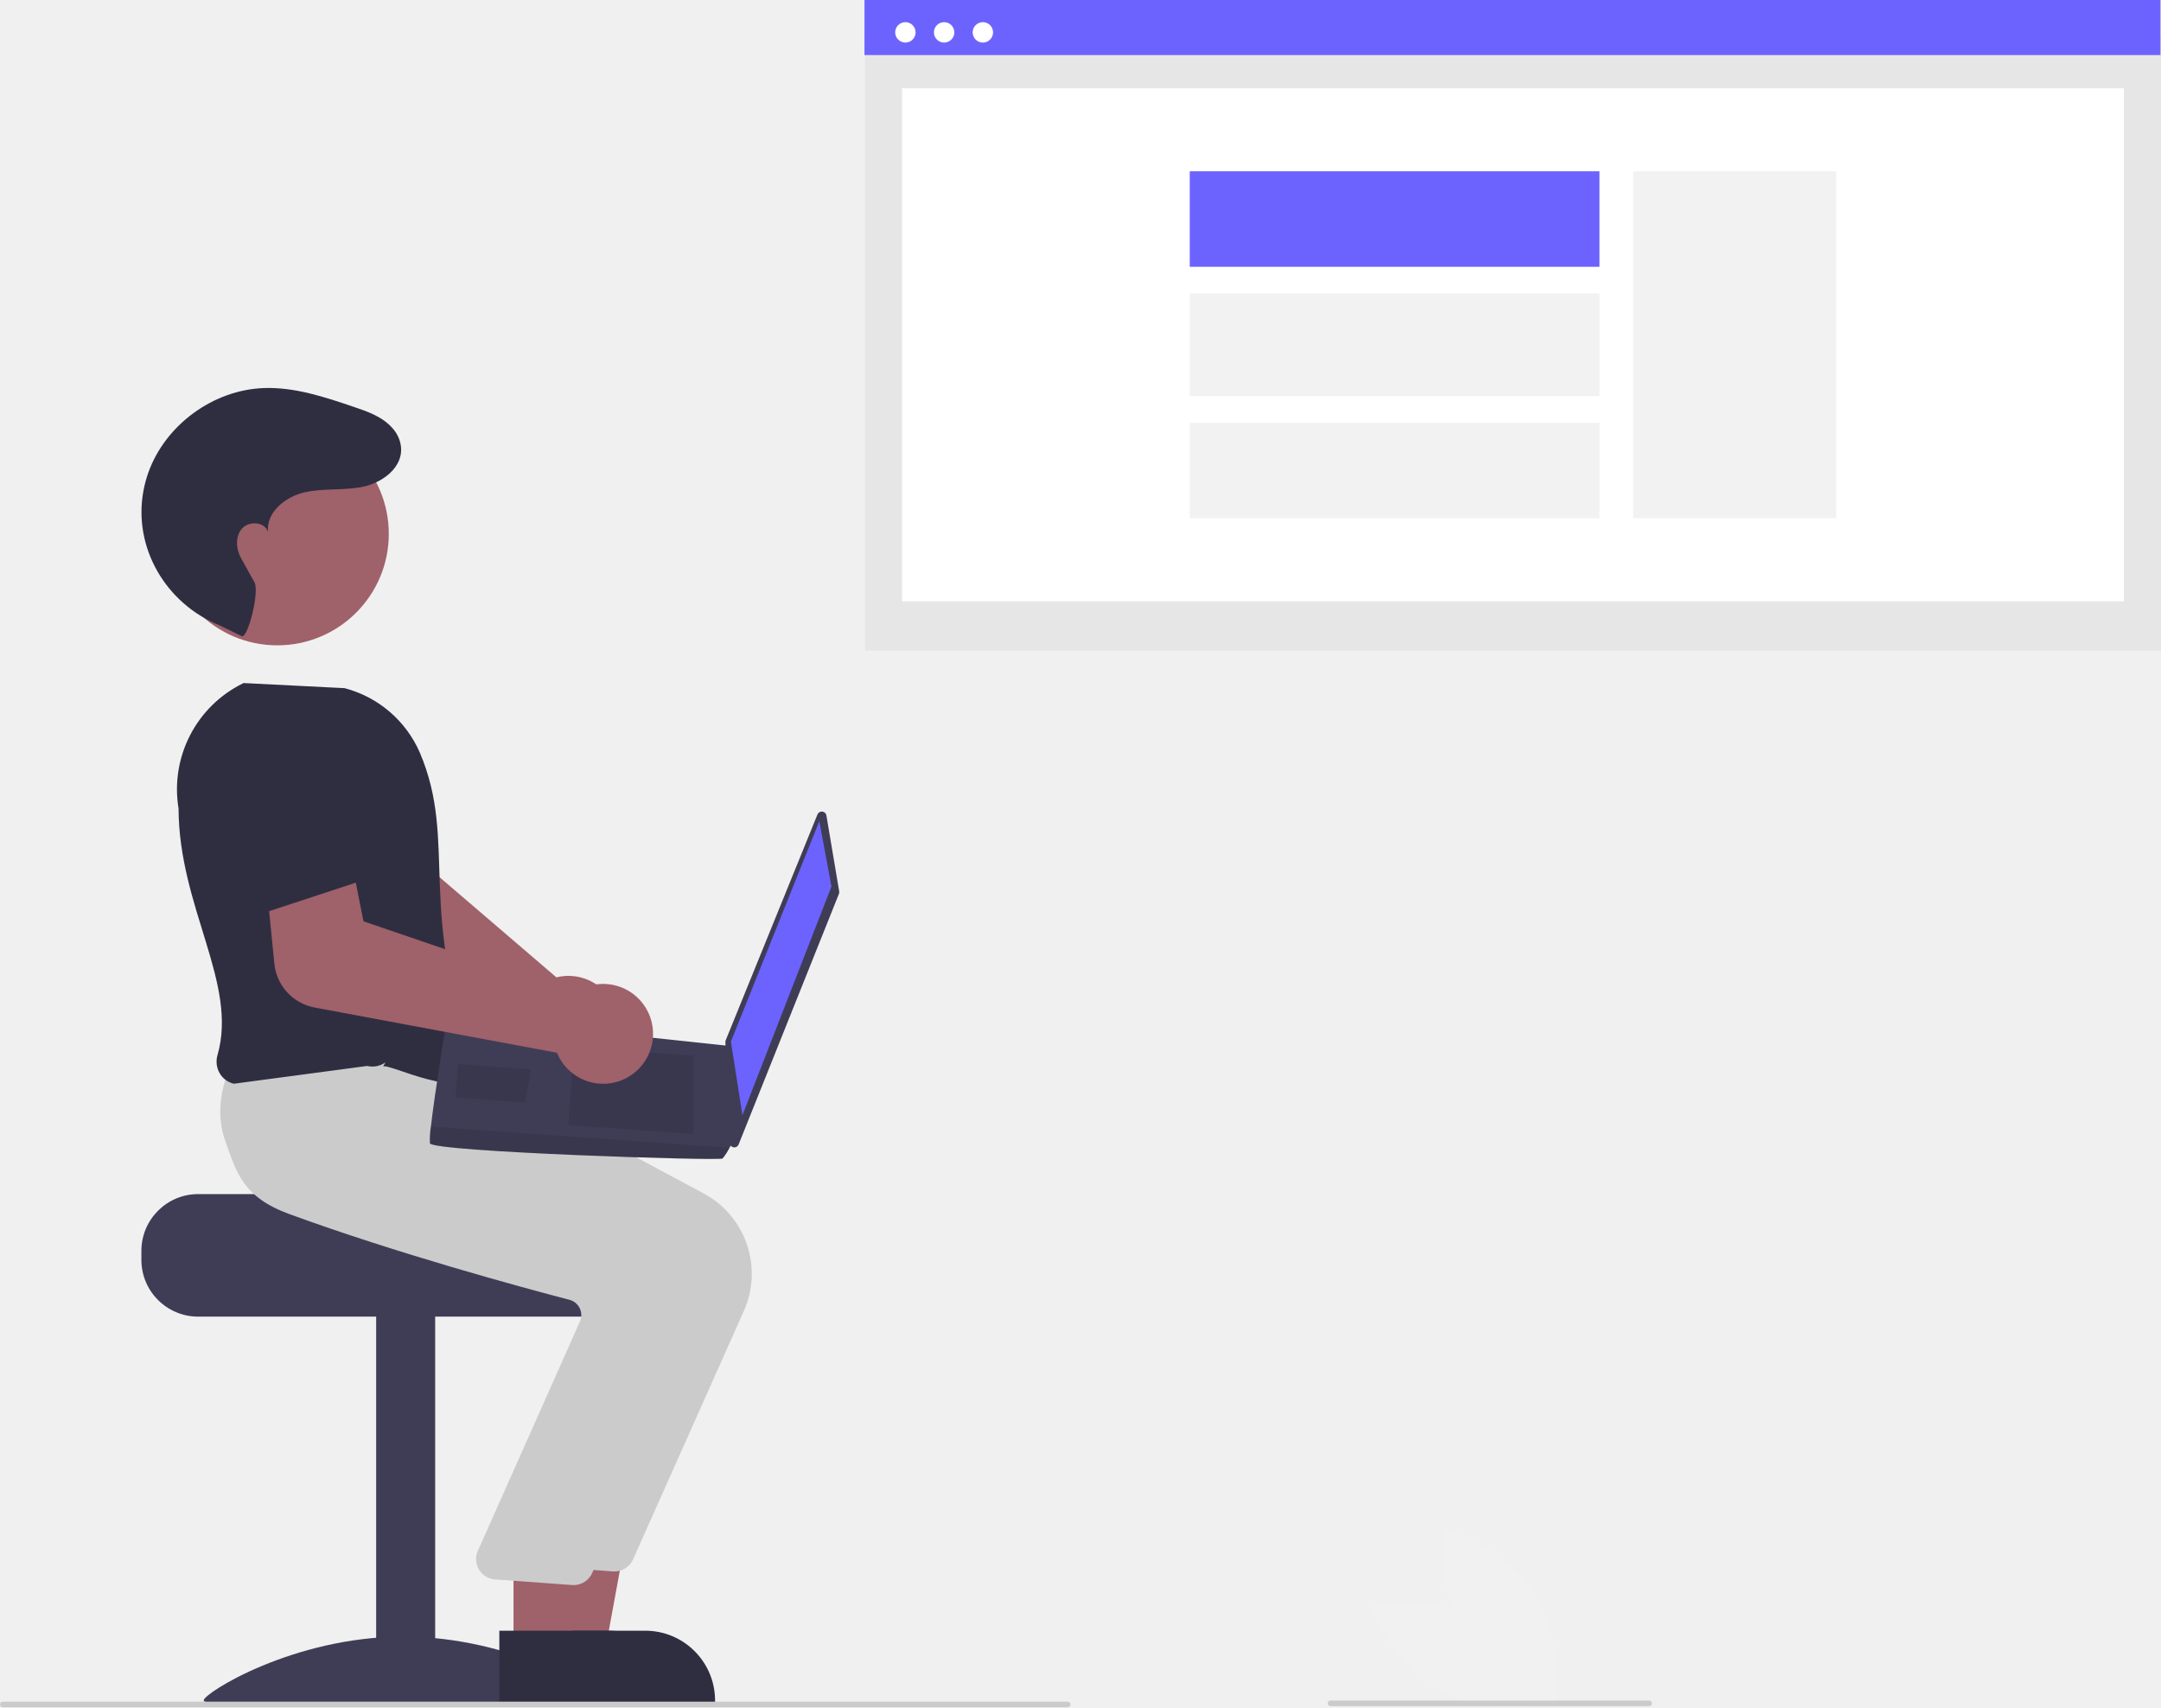
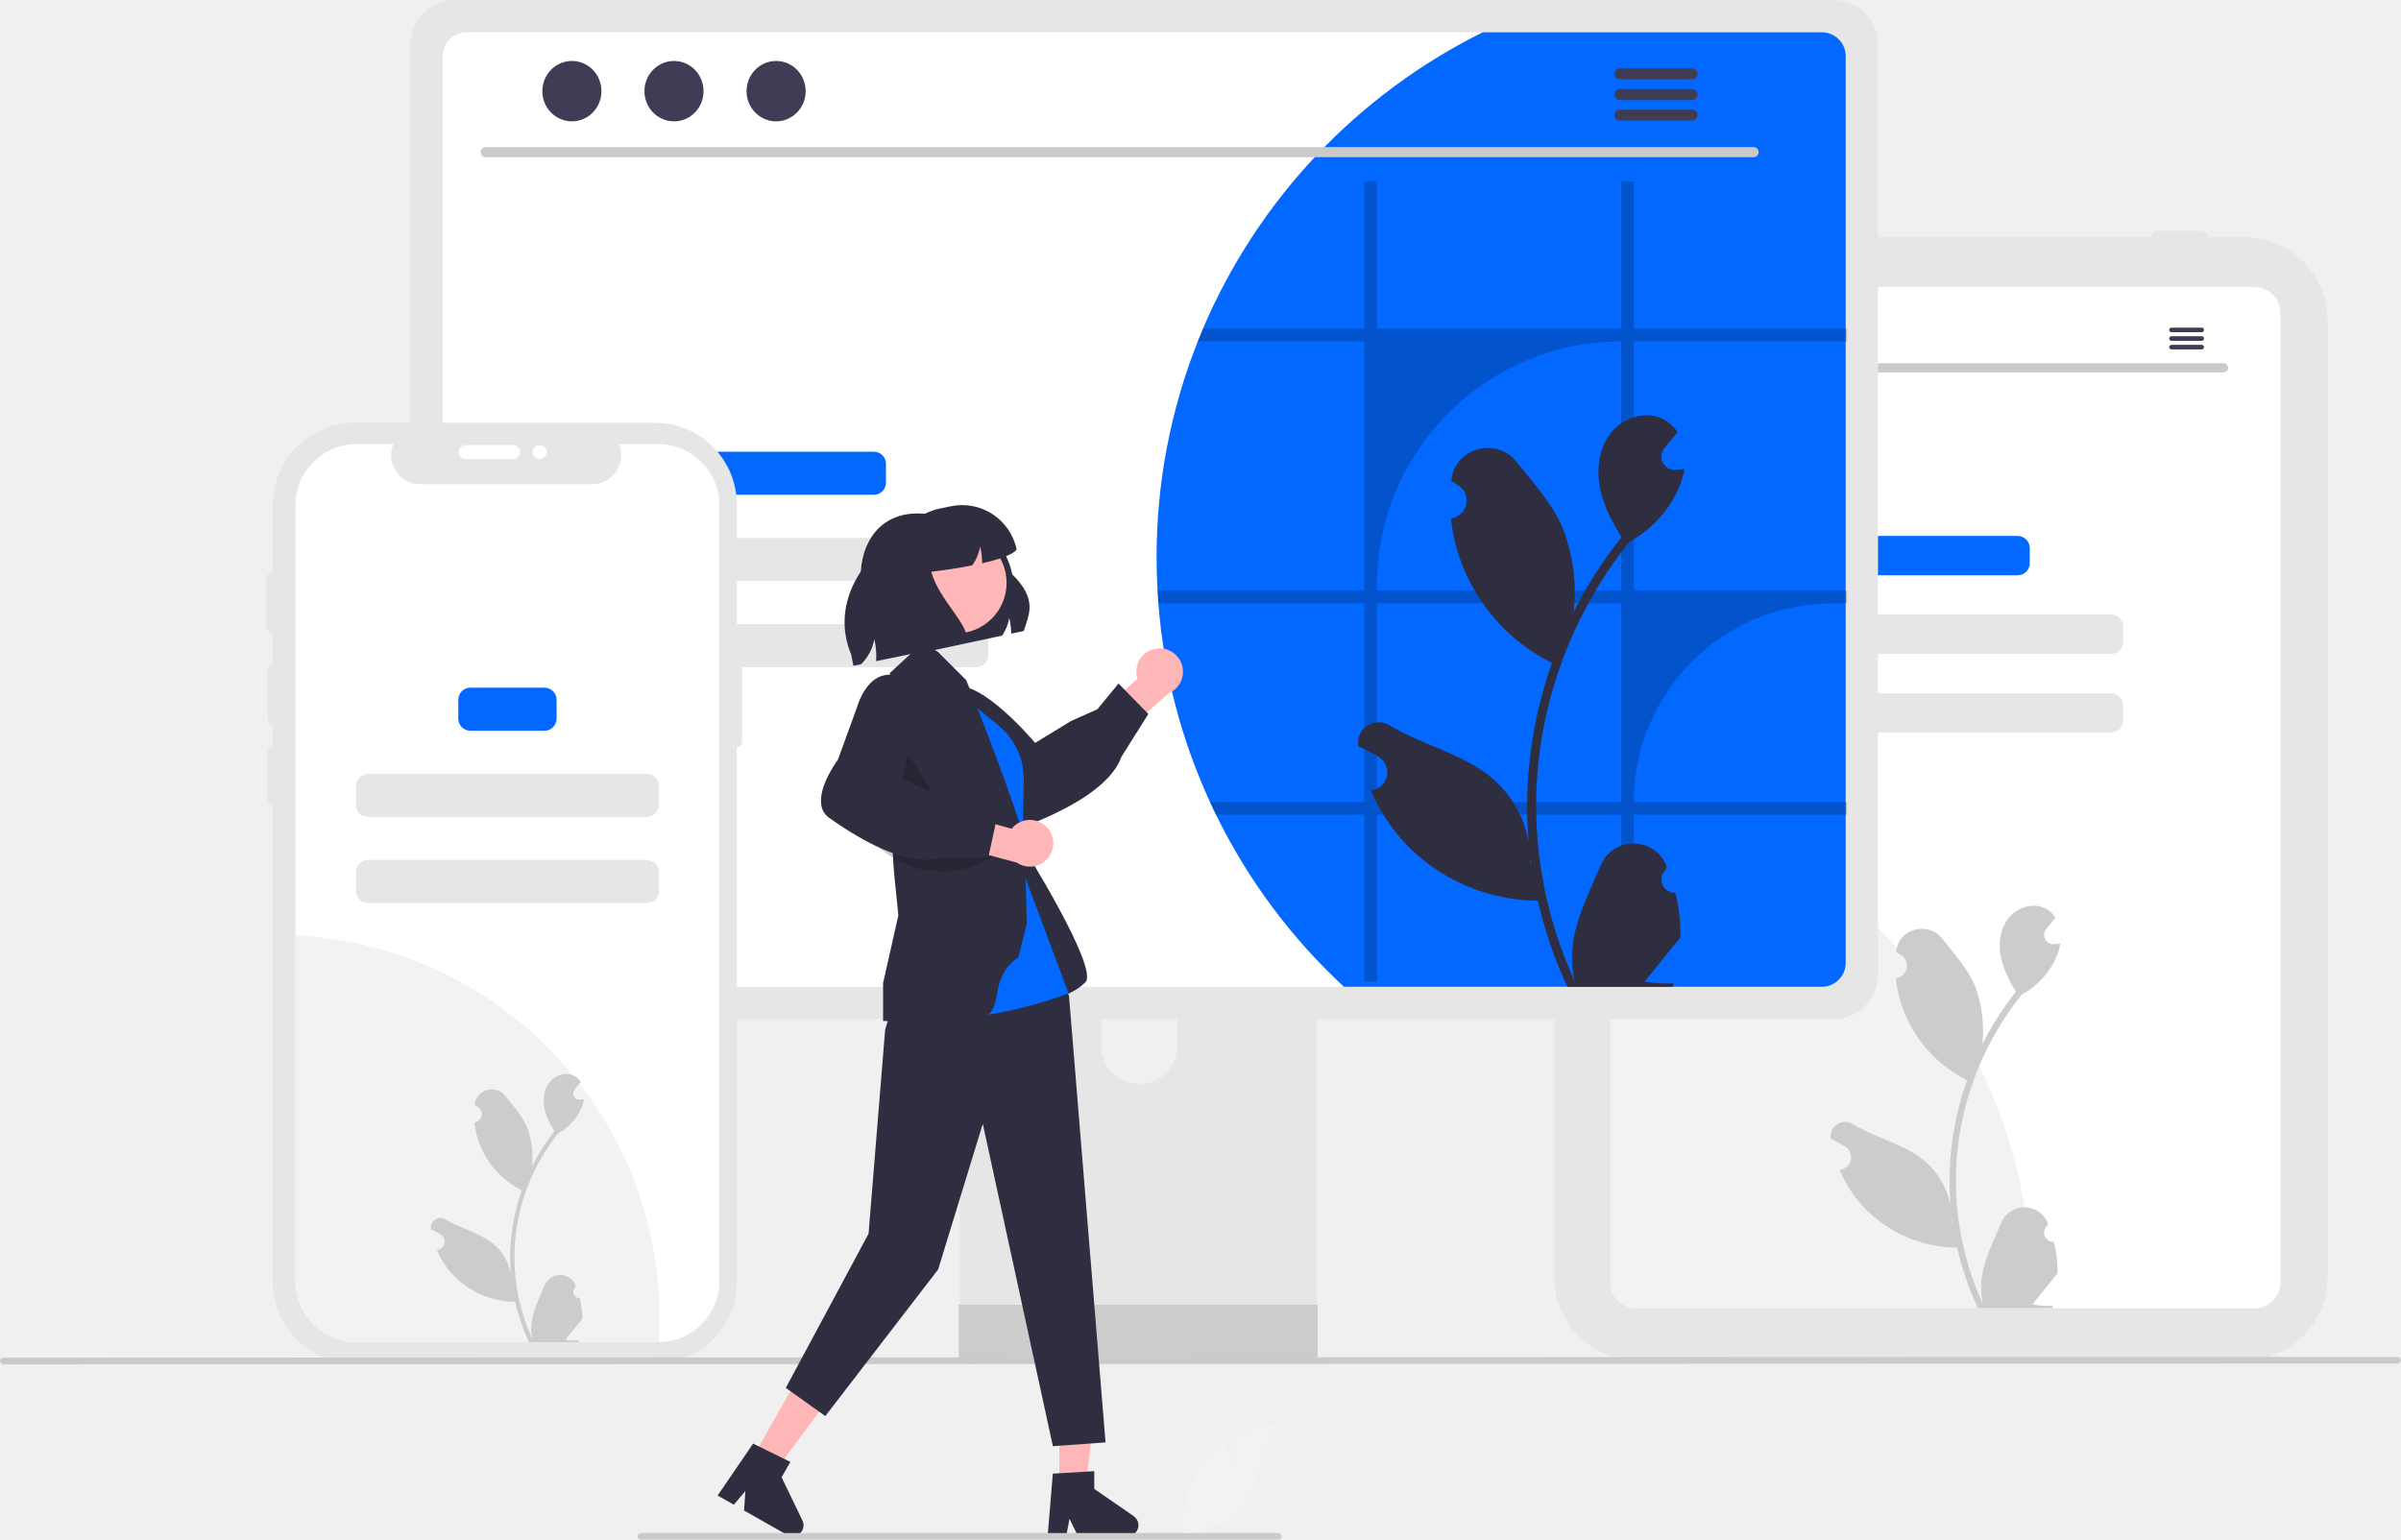
- <svg xmlns="http://www.w3.org/2000/svg" data-name="Layer 1" width="773.114" height="610.804" viewBox="0 0 773.114 610.804">
-   <rect id="e81a7c33-c795-457d-8abc-c4a3c260cd56" data-name="Rectangle 62" x="309.473" y="12.711" width="463.641" height="220.006" fill="#e6e6e6" />
-   <rect id="be98c830-918a-42d1-b1b0-0085d5874e90" data-name="Rectangle 75" x="322.731" y="31.577" width="437.126" height="183.558" fill="#fff" />
-   <rect id="ea07d9fd-7a34-4098-acd7-056fd1871281" data-name="Rectangle 80" x="309.276" width="463.641" height="19.697" fill="#6c63ff" />
-   <circle id="b9ed5a45-8896-4ed9-86b4-15f853c9a185" data-name="Ellipse 90" cx="323.913" cy="11.582" r="3.651" fill="#fff" />
-   <circle id="a9233a38-f8ba-48e0-88f3-496fd4836d40" data-name="Ellipse 91" cx="337.77" cy="11.582" r="3.651" fill="#fff" />
-   <circle id="aa82180f-a6a9-4f5f-82fc-e73106f4ad92" data-name="Ellipse 92" cx="351.627" cy="11.582" r="3.651" fill="#fff" />
-   <rect x="584.272" y="61.279" width="72.676" height="124.155" fill="#f2f2f2" />
-   <rect x="425.64" y="61.277" width="146.59" height="34.175" fill="#6c63ff" />
-   <rect x="425.64" y="104.969" width="146.59" height="36.771" fill="#f2f2f2" />
-   <rect x="425.64" y="151.257" width="146.59" height="34.175" fill="#f2f2f2" />
-   <path d="M434.646,511.7a17.867,17.867,0,0,0-19.79-17.862,17.202,17.202,0,0,0-2.348.433l-60.464-51.827,3.613-19.475-29.802-9.658-8.985,31.211a18.103,18.103,0,0,0,7.68,20.204l74.381,47.045a17.068,17.068,0,0,0,.091,1.752,17.867,17.867,0,0,0,21.691,15.502,17.382,17.382,0,0,0,2.105-.608A17.92,17.92,0,0,0,434.646,511.7Z" transform="translate(-213.4429 -144.5982)" fill="#9f616a" />
-   <path d="M284.325,571.807h77.958c0,2.241,80.345,4.059,80.345,4.059a20.884,20.884,0,0,1,3.426,3.248,20.152,20.152,0,0,1,4.71,12.99v3.248A20.305,20.305,0,0,1,430.466,615.65H284.325a20.315,20.315,0,0,1-20.297-20.297v-3.248A20.326,20.326,0,0,1,284.325,571.807Z" transform="translate(-213.4429 -144.5982)" fill="#3f3d56" />
-   <rect x="134.573" y="470.245" width="21.109" height="136.399" fill="#3f3d56" />
-   <path d="M429.206,752.939c0,2.554-31.988.988-71.447.988s-71.447,1.566-71.447-.988,31.988-22.806,71.447-22.806S429.206,750.385,429.206,752.939Z" transform="translate(-213.4429 -144.5982)" fill="#3f3d56" />
-   <polygon points="196.707 589.916 216.613 589.914 226.084 538.282 196.703 538.284 196.707 589.916" fill="#9f616a" />
-   <path d="M405.072,753.811l64.189-.002v-.812a24.984,24.984,0,0,0-24.983-24.984h-.003l-39.205.002Z" transform="translate(-213.4429 -144.5982)" fill="#2f2e41" />
-   <path d="M439.924,702.496l39.687-88.996a32.616,32.616,0,0,0-14.32-41.868l-86.083-46.161-39.282-3.341-36.234-3.294-.261.442c-.334.565-8.125,14.021-2.859,28.776,3.995,11.192,14.385,19.934,30.883,25.984,38.507,14.119,82.991,26.187,100.328,30.719a5.604,5.604,0,0,1,3.591,2.857,5.681,5.681,0,0,1,.319,4.545L398.822,694.997a7.307,7.307,0,0,0,6.186,9.79l27.55,2.006q.351.033.699.033A7.302,7.302,0,0,0,439.924,702.496Z" transform="translate(-213.4429 -144.5982)" fill="#cbcbcb" />
-   <polygon points="183.716 589.916 203.622 589.914 213.094 538.282 183.713 538.284 183.716 589.916" fill="#9f616a" />
-   <path d="M392.082,753.811l64.189-.002v-.812a24.984,24.984,0,0,0-24.983-24.984h-.003l-39.205.002Z" transform="translate(-213.4429 -144.5982)" fill="#2f2e41" />
-   <path d="M425.31,707.367l39.687-88.996a32.616,32.616,0,0,0-14.32-41.868l-86.083-46.161-39.282-3.341-28.381-2.462.004-.389c-.334.565-8.125,14.021-2.859,28.776,3.995,11.192,6.266,19.934,22.764,25.984,38.507,14.119,82.991,26.187,100.328,30.719a5.604,5.604,0,0,1,3.591,2.857,5.681,5.681,0,0,1,.319,4.545L384.208,699.868a7.307,7.307,0,0,0,6.186,9.79l27.55,2.006q.351.033.699.033A7.302,7.302,0,0,0,425.31,707.367Z" transform="translate(-213.4429 -144.5982)" fill="#cbcbcb" />
-   <path d="M350.517,526.163c1.903-1.346,29.228,12.99,34.1,1.624-22.733-56.833-7.068-81.374-20.993-113.965a40.581,40.581,0,0,0-26.901-23.025l-36.129-1.824-.187.09a42.227,42.227,0,0,0-23.089,44.798c.129,35.469,21.35,62.521,13.93,88.247a8.317,8.317,0,0,0,.786,6.468,7.931,7.931,0,0,0,5.059,3.749l47.705-6.364a8.061,8.061,0,0,0,6.522-1.262Z" transform="translate(-213.4429 -144.5982)" fill="#2f2e41" />
-   <circle cx="99.209" cy="190.998" r="39.882" fill="#9f616a" />
-   <path d="M299.948,372.203c2.119.927,6.458-15.958,4.515-19.335-2.891-5.022-2.72-4.986-4.639-8.309s-2.348-7.871.137-10.794,8.236-2.536,9.37,1.13c-.73-6.963,6.157-12.559,12.979-14.132s14.017-.596,20.877-1.996c7.961-1.624,16.243-8.297,13.067-17.051a12.33,12.33,0,0,0-2.405-3.952c-3.67-4.126-8.803-5.888-13.822-7.591-10.441-3.544-21.168-7.132-32.187-6.741-18.105.643-35.22,13.159-41.32,30.218a42.473,42.473,0,0,0-1.759,6.536c-3.782,20.337,8.028,40.397,27.209,48.141Z" transform="translate(-213.4429 -144.5982)" fill="#2f2e41" />
-   <path d="M509.097,436.337l4.573,27.156a1.672,1.672,0,0,1-.096.899l-35.88,89.653a1.672,1.672,0,0,1-3.222-.551l-1.52-36.027a1.672,1.672,0,0,1,.121-.7l32.827-80.782a1.672,1.672,0,0,1,3.197.352Z" transform="translate(-213.4429 -144.5982)" fill="#3f3d56" />
-   <polygon points="293.114 293.823 297.46 317.153 265.619 398.964 261.485 372.647 293.114 293.823" fill="#6c63ff" />
-   <path d="M367.247,553.628c.783,3.058,103.64,6.369,104.707,5.444a21.674,21.674,0,0,0,2.474-3.828c1.078-1.925,2.076-3.856,2.076-3.856l-1.69-32.529L373.492,508.031s-4.483,27.146-5.89,39.617A29.957,29.957,0,0,0,367.247,553.628Z" transform="translate(-213.4429 -144.5982)" fill="#3f3d56" />
-   <polygon points="248.114 377.702 248.123 405.727 203.309 402.541 205.292 374.657 248.114 377.702" opacity="0.1" style="isolation:isolate" />
-   <polygon points="189.717 382.557 189.988 382.523 187.872 394.437 162.975 392.667 163.825 380.716 189.717 382.557" opacity="0.1" style="isolation:isolate" />
-   <path d="M367.247,553.628c.783,3.058,103.64,6.369,104.707,5.444a21.674,21.674,0,0,0,2.474-3.828l-106.826-7.596A29.957,29.957,0,0,0,367.247,553.628Z" transform="translate(-213.4429 -144.5982)" opacity="0.1" style="isolation:isolate" />
-   <path d="M325.946,505.051l86.764,16.192a17.078,17.078,0,0,0,.734,1.593,17.906,17.906,0,0,0,11.491,8.973,17.72,17.72,0,0,0,14.399-2.609,17.864,17.864,0,0,0-18.475-30.512,17.168,17.168,0,0,0-2.02,1.272l-75.361-25.744-3.857-19.429L308.361,456.856l3.239,32.57A17.767,17.767,0,0,0,325.946,505.051Z" transform="translate(-213.4429 -144.5982)" fill="#9f616a" />
-   <path d="M307.302,471.383l45.422-14.929-10.596-30.423a18.135,18.135,0,0,0-20.107-11.924h0a18.135,18.135,0,0,0-15.153,18.089Z" transform="translate(-213.4429 -144.5982)" fill="#2f2e41" />
-   <path d="M595.443,755.402h-381a1,1,0,1,1,0-2h381a1,1,0,0,1,0,2Z" transform="translate(-213.4429 -144.5982)" fill="#cbcbcb" />
-   <path d="M743.65,723.895c18.274,9.457,26.398,30.049,26.398,30.049s-21.503,5.258-39.777-4.199-26.398-30.049-26.398-30.049S725.376,714.438,743.65,723.895Z" transform="translate(-213.4429 -144.5982)" fill="#f1f1f1" />
-   <path d="M737.806,730.708c10.905,17.449,32.086,23.881,32.086,23.881s3.501-21.858-7.403-39.306-32.086-23.881-32.086-23.881S726.901,713.259,737.806,730.708Z" transform="translate(-213.4429 -144.5982)" fill="#f1f1f1" />
-   <path d="M803.443,755.005h-114a1,1,0,0,1,0-2h114a1,1,0,0,1,0,2Z" transform="translate(-213.4429 -144.5982)" fill="#cbcbcb" />
+ <svg xmlns="http://www.w3.org/2000/svg" data-name="Layer 1" width="860.131" height="551.741" viewBox="0 0 860.131 551.741">
+   <path d="M973.935,661.629H756.586A29.859,29.859,0,0,1,726.761,631.804V288.961a29.859,29.859,0,0,1,29.826-29.826H973.935a29.859,29.859,0,0,1,29.826,29.826V631.804A29.859,29.859,0,0,1,973.935,661.629Z" transform="translate(-169.9343 -174.1294)" fill="#e6e6e6" />
+   <path d="M977.539,276.933H756.176a9.348,9.348,0,0,0-9.337,9.337V633.583a9.351,9.351,0,0,0,9.337,9.337H977.539a9.348,9.348,0,0,0,9.337-9.337V286.269A9.348,9.348,0,0,0,977.539,276.933Z" transform="translate(-169.9343 -174.1294)" fill="#fff" />
+   <path d="M761.899,259.135a2.284,2.284,0,0,1,2.282-2.282h15.516a2.282,2.282,0,1,1,0,4.563H764.181A2.284,2.284,0,0,1,761.899,259.135Z" transform="translate(-169.9343 -174.1294)" fill="#e6e6e6" />
+   <path d="M787.454,259.135a2.284,2.284,0,0,1,2.282-2.282H805.251a2.282,2.282,0,1,1,0,4.563H789.736A2.284,2.284,0,0,1,787.454,259.135Z" transform="translate(-169.9343 -174.1294)" fill="#e6e6e6" />
+   <path d="M940.785,259.135a2.284,2.284,0,0,1,2.282-2.282h15.516a2.282,2.282,0,0,1,0,4.563H943.067A2.284,2.284,0,0,1,940.785,259.135Z" transform="translate(-169.9343 -174.1294)" fill="#e6e6e6" />
+   <path d="M897.533,635.764c0,2.4-.046,4.792-.155,7.155H756.176a9.351,9.351,0,0,1-9.337-9.337V458.767A179.289,179.289,0,0,1,897.533,635.764Z" transform="translate(-169.9343 -174.1294)" fill="#f2f2f2" />
+   <rect x="665.804" y="192.056" width="61.339" height="14.092" rx="4.339" fill="#0368ff" />
+   <rect x="632.335" y="220.241" width="128.277" height="14.092" rx="4.339" fill="#e6e6e6" />
+   <rect x="632.335" y="248.426" width="128.277" height="14.092" rx="4.339" fill="#e6e6e6" />
+   <path d="M905.728,619.183a3.348,3.348,0,0,1-2.426-5.803l.229-.912q-.045-.11-.091-.219a8.991,8.991,0,0,0-16.584.062c-2.712,6.533-6.166,13.077-7.016,19.984a26.597,26.597,0,0,0,.467,9.147,106.635,106.635,0,0,1-9.7-44.289,102.923,102.923,0,0,1,.638-11.482q.529-4.688,1.467-9.309a107.87,107.87,0,0,1,21.392-45.718A28.707,28.707,0,0,0,906.043,518.257a21.898,21.898,0,0,0,1.991-5.984c-.581.076-1.172.124-1.753.162-.181.009-.372.019-.553.029l-.068.003a3.317,3.317,0,0,1-2.724-5.404q.376-.463.753-.926c.381-.476.772-.943,1.153-1.42a1.651,1.651,0,0,0,.124-.143c.438-.543.877-1.077,1.315-1.62a9.592,9.592,0,0,0-3.144-3.04c-4.393-2.573-10.453-.791-13.626,3.183-3.183,3.973-3.783,9.548-2.678,14.512a38.439,38.439,0,0,0,5.317,11.854c-.238.305-.486.6-.724.905a108.567,108.567,0,0,0-11.332,17.952,45.132,45.132,0,0,0-2.694-20.963c-2.579-6.222-7.413-11.462-11.67-16.84-5.113-6.461-15.599-3.641-16.499,4.549q-.013.119-.026.238.948.535,1.857,1.136a4.541,4.541,0,0,1-1.831,8.264l-.093.014a45.184,45.184,0,0,0,1.191,6.756,46.523,46.523,0,0,0,23.164,29.157c.372.191.734.381,1.105.562a110.815,110.815,0,0,0-5.965,28.071A105.104,105.104,0,0,0,868.71,606.234l-.029-.2a27.773,27.773,0,0,0-9.481-16.037c-7.296-5.994-17.604-8.201-25.475-13.018a5.212,5.212,0,0,0-7.983,5.071q.016.105.032.21a30.508,30.508,0,0,1,3.421,1.648q.948.535,1.857,1.136a4.541,4.541,0,0,1-1.831,8.264l-.093.014c-.067.01-.124.019-.19.029a45.224,45.224,0,0,0,8.318,13.026,46.564,46.564,0,0,0,33.769,14.817h.01a110.783,110.783,0,0,0,7.442,21.725h26.585c.095-.295.181-.6.267-.896a30.205,30.205,0,0,1-7.356-.438c1.972-2.42,3.945-4.86,5.917-7.28a1.652,1.652,0,0,0,.124-.143c1-1.239,2.011-2.468,3.011-3.707l.001-.002a44.244,44.244,0,0,0-1.296-11.271Zm-30.443-59.887.014-.019-.014.038Zm-5.889,53.084-.229-.514c.01-.372.01-.743,0-1.124,0-.105-.019-.21-.019-.315.086.657.162,1.315.257,1.972Z" transform="translate(-169.9343 -174.1294)" fill="#ccc" />
+   <path d="M966.474,307.596H767.241a1.649,1.649,0,0,1,0-3.298H966.474a1.649,1.649,0,0,1,0,3.298Z" transform="translate(-169.9343 -174.1294)" fill="#cacaca" />
+   <ellipse cx="607.937" cy="120.446" rx="4.846" ry="4.954" fill="#3f3d56" />
+   <ellipse cx="624.678" cy="120.446" rx="4.846" ry="4.954" fill="#3f3d56" />
+   <ellipse cx="641.42" cy="120.446" rx="4.846" ry="4.954" fill="#3f3d56" />
+   <path d="M958.687,291.536H947.842a.821.821,0,0,0,0,1.642h10.845a.821.821,0,0,0,0-1.642Z" transform="translate(-169.9343 -174.1294)" fill="#3f3d56" />
+   <path d="M958.687,294.618H947.842a.821.821,0,0,0,0,1.642h10.845a.821.821,0,0,0,0-1.642Z" transform="translate(-169.9343 -174.1294)" fill="#3f3d56" />
+   <path d="M958.687,297.696H947.842a.821.821,0,0,0,0,1.642h10.845a.821.821,0,0,0,0-1.642Z" transform="translate(-169.9343 -174.1294)" fill="#3f3d56" />
+   <path d="M635.433,458.897h-115.51a6.163,6.163,0,0,0-6.154,6.17v182.472H641.602V465.067A6.166,6.166,0,0,0,635.433,458.897ZM578.066,562.575a13.704,13.704,0,0,1-13.64-13.64V527.889a13.64,13.64,0,0,1,27.28,0v21.047a13.704,13.704,0,0,1-13.64,13.64Z" transform="translate(-169.9343 -174.1294)" fill="#e6e6e6" />
+   <path d="M513.372,641.702V659.307a3.449,3.449,0,0,0,3.442,3.442h121.743a3.459,3.459,0,0,0,3.442-3.442v-17.605Z" transform="translate(-169.9343 -174.1294)" fill="#ccc" />
+   <path d="M826.707,174.129H332.947a16.029,16.029,0,0,0-16.003,16.003v333.192a16.018,16.018,0,0,0,16.003,16.003H826.707a16.018,16.018,0,0,0,16.003-16.003V190.132A16.029,16.029,0,0,0,826.707,174.129Z" transform="translate(-169.9343 -174.1294)" fill="#e6e6e6" />
+   <path d="M822.585,185.688H337.072a8.577,8.577,0,0,0-8.558,8.576v324.933a8.573,8.573,0,0,0,8.558,8.558H822.585a8.573,8.573,0,0,0,8.558-8.558v-324.933A8.577,8.577,0,0,0,822.585,185.688Z" transform="translate(-169.9343 -174.1294)" fill="#fff" />
+   <path d="M831.144,194.264v324.933a8.573,8.573,0,0,1-8.558,8.558H651.383a210.092,210.092,0,0,1-45.834-61.67q-1.121-2.242-2.135-4.537a208.227,208.227,0,0,1-18.505-71.225c-.125-1.512-.231-3.025-.302-4.555-.231-3.914-.338-7.882-.338-11.868a209.128,209.128,0,0,1,14.75-77.417c.587-1.53,1.21-3.043,1.851-4.555A210.666,210.666,0,0,1,701.131,185.688h121.454A8.577,8.577,0,0,1,831.144,194.264Z" transform="translate(-169.9343 -174.1294)" fill="#0368ff" />
+   <path d="M798.18,230.457h-454.293a1.807,1.807,0,0,1,0-3.613h454.293a1.807,1.807,0,0,1,0,3.613Z" transform="translate(-169.9343 -174.1294)" fill="#cacaca" />
+   <ellipse cx="204.876" cy="32.666" rx="10.588" ry="10.823" fill="#3f3d56" />
+   <ellipse cx="241.452" cy="32.666" rx="10.588" ry="10.823" fill="#3f3d56" />
+   <ellipse cx="278.027" cy="32.666" rx="10.588" ry="10.823" fill="#3f3d56" />
+   <path d="M776.158,198.655h-25.981a1.968,1.968,0,0,0,0,3.934h25.981a1.968,1.968,0,0,0,0-3.934Z" transform="translate(-169.9343 -174.1294)" fill="#3f3d56" />
+   <path d="M776.158,206.039h-25.981a1.968,1.968,0,0,0,0,3.934h25.981a1.968,1.968,0,0,0,0-3.934Z" transform="translate(-169.9343 -174.1294)" fill="#3f3d56" />
+   <path d="M776.158,213.414h-25.981a1.968,1.968,0,0,0,0,3.934h25.981a1.968,1.968,0,0,0,0-3.934Z" transform="translate(-169.9343 -174.1294)" fill="#3f3d56" />
+   <rect x="245.183" y="161.871" width="72.207" height="15.441" rx="4.339" fill="#0368ff" />
+   <rect x="208.512" y="192.752" width="145.55" height="15.441" rx="4.339" fill="#e6e6e6" />
+   <rect x="208.512" y="223.633" width="145.55" height="15.441" rx="4.339" fill="#e6e6e6" />
+   <path d="M390.326,509.127a53.05,53.05,0,0,1-3.345,18.629H337.072a8.573,8.573,0,0,1-8.558-8.558V456.424a52.716,52.716,0,0,1,8.434-.676A53.375,53.375,0,0,1,390.326,509.127Z" transform="translate(-169.9343 -174.1294)" fill="#0368ff" />
+   <path d="M831.589,296.484v-4.555H755.24V239.138H750.702v52.791H663.197V239.138h-4.537v52.791H600.869c-.641,1.512-1.263,3.025-1.851,4.555h59.642v89.285H584.606c.071,1.53.178,3.043.302,4.555h73.751v71.225H603.413q1.014,2.295,2.135,4.537h53.112V525.958h4.537V466.086H750.702V525.958h4.537V466.086h76.349v-4.537H755.24v-0a71.225,71.225,0,0,1,71.225-71.225h5.124v-4.555H755.24V296.484ZM750.702,461.548H663.197V390.324H750.702Zm0-75.78H663.197v-1.779a87.505,87.505,0,0,1,87.505-87.505h0Z" transform="translate(-169.9343 -174.1294)" opacity="0.2" />
+   <path d="M770.116,494.045a4.755,4.755,0,0,1-3.446-8.241c.12-.477.206-.819.326-1.295q-.064-.156-.129-.311c-4.377-10.438-19.213-10.366-23.553.088-3.852,9.278-8.757,18.572-9.964,28.382A37.774,37.774,0,0,0,734.012,525.658a151.444,151.444,0,0,1-13.776-62.9,146.174,146.174,0,0,1,.907-16.307q.751-6.658,2.084-13.221a153.199,153.199,0,0,1,30.381-64.93,40.771,40.771,0,0,0,16.956-17.592,31.1,31.1,0,0,0,2.828-8.499c-.825.108-1.664.176-2.49.23-.257.013-.528.027-.785.041l-.097.004a4.711,4.711,0,0,1-3.869-7.675q.535-.658,1.07-1.315c.541-.677,1.096-1.34,1.637-2.016a2.346,2.346,0,0,0,.176-.203c.623-.771,1.245-1.529,1.868-2.301a13.622,13.622,0,0,0-4.466-4.317c-6.239-3.654-14.845-1.123-19.352,4.52-4.52,5.643-5.372,13.56-3.803,20.61,1.34,6.036,4.263,11.57,7.551,16.835-.338.433-.69.853-1.029,1.286a154.188,154.188,0,0,0-16.093,25.496,64.098,64.098,0,0,0-3.827-29.772c-3.663-8.836-10.528-16.278-16.574-23.917-7.262-9.175-22.153-5.171-23.433,6.46q-.019.169-.036.338,1.347.76,2.637,1.613a6.449,6.449,0,0,1-2.6,11.737l-.132.02a64.174,64.174,0,0,0,1.692,9.595,66.072,66.072,0,0,0,32.898,41.41c.528.271,1.042.541,1.57.798a157.381,157.381,0,0,0-8.471,39.867,149.27,149.27,0,0,0,.108,24.102l-.041-.284a39.444,39.444,0,0,0-13.465-22.775c-10.362-8.512-25.002-11.647-36.181-18.489-5.381-3.294-12.277.963-11.338,7.201q.022.149.046.299a43.328,43.328,0,0,1,4.858,2.341q1.347.76,2.637,1.613a6.45,6.45,0,0,1-2.6,11.737l-.132.02c-.095.014-.176.027-.271.041a64.227,64.227,0,0,0,11.814,18.499,66.131,66.131,0,0,0,47.96,21.043h.014a157.336,157.336,0,0,0,10.569,30.854h37.756c.135-.42.257-.853.379-1.272a42.897,42.897,0,0,1-10.447-.622c2.801-3.437,5.603-6.902,8.404-10.339a2.344,2.344,0,0,0,.176-.203c1.421-1.759,2.855-3.505,4.276-5.264l.001-.002a62.836,62.836,0,0,0-1.841-16.007Zm-43.236-85.052.02-.027-.02.054Zm-8.363,75.39-.325-.731c.014-.528.014-1.056,0-1.597,0-.149-.027-.298-.027-.447.122.934.23,1.868.365,2.801Z" transform="translate(-169.9343 -174.1294)" fill="#2f2e41" />
+   <path d="M433.911,405.741h0V354.998A29.369,29.369,0,0,0,404.542,325.629H297.035a29.369,29.369,0,0,0-29.369,29.369v278.382a29.369,29.369,0,0,0,29.369,29.369h107.507a29.369,29.369,0,0,0,29.369-29.369V441.861h0a1.852,1.852,0,0,0,1.852-1.852V407.594A1.852,1.852,0,0,0,433.911,405.741Z" transform="translate(-169.9343 -174.1294)" fill="#e6e6e6" />
+   <path d="M427.661,355.199v277.98a21.919,21.919,0,0,1-21.69,21.92,1.926,1.926,0,0,1-.24.01h-108.03a21.932,21.932,0,0,1-21.93-21.93v-277.98a21.932,21.932,0,0,1,21.93-21.93h13.11a10.427,10.427,0,0,0,9.65,14.36h61.59a10.435,10.435,0,0,0,9.64-14.36h14.04A21.932,21.932,0,0,1,427.661,355.199Z" transform="translate(-169.9343 -174.1294)" fill="#fff" />
+   <path d="M406.241,646.529q0,4.32-.27,8.57a1.926,1.926,0,0,1-.24.01h-108.03a21.932,21.932,0,0,1-21.93-21.93v-123.88A137.388,137.388,0,0,1,406.241,646.529Z" transform="translate(-169.9343 -174.1294)" fill="#f2f2f2" />
+   <path d="M268.261,434.129a2.503,2.503,0,0,1-2.5-2.5v-17a2.5,2.5,0,0,1,5,0v17A2.503,2.503,0,0,1,268.261,434.129Z" transform="translate(-169.9343 -174.1294)" fill="#e6e6e6" />
+   <rect x="164.178" y="246.426" width="35.207" height="15.441" rx="4.339" fill="#0368ff" />
+   <rect x="127.507" y="277.307" width="108.55" height="15.441" rx="4.339" fill="#e6e6e6" />
+   <rect x="127.507" y="308.188" width="108.55" height="15.441" rx="4.339" fill="#e6e6e6" />
+   <path d="M377.621,639.29a2.231,2.231,0,0,1-1.617-3.867l.153-.608q-.03-.073-.061-.146a5.992,5.992,0,0,0-11.053.041c-1.808,4.354-4.109,8.715-4.676,13.319a17.726,17.726,0,0,0,.311,6.096,71.068,71.068,0,0,1-6.465-29.517,68.595,68.595,0,0,1,.425-7.652q.352-3.124.978-6.204a71.891,71.891,0,0,1,14.257-30.469,19.132,19.132,0,0,0,7.957-8.256,14.595,14.595,0,0,0,1.327-3.988c-.387.051-.781.083-1.168.108-.121.006-.248.013-.368.019l-.046.002a2.211,2.211,0,0,1-1.816-3.602q.251-.309.502-.617c.254-.318.514-.629.768-.946a1.101,1.101,0,0,0,.083-.095c.292-.362.584-.718.876-1.08a6.392,6.392,0,0,0-2.096-2.026c-2.928-1.715-6.966-.527-9.081,2.121-2.121,2.648-2.521,6.363-1.784,9.672a25.618,25.618,0,0,0,3.544,7.9c-.159.203-.324.4-.483.603a72.355,72.355,0,0,0-7.552,11.964,30.079,30.079,0,0,0-1.796-13.971c-1.719-4.147-4.941-7.639-7.778-11.223a6.174,6.174,0,0,0-10.996,3.032q-.009.079-.017.158.632.357,1.238.757a3.027,3.027,0,0,1-1.22,5.508l-.062.01a30.115,30.115,0,0,0,.794,4.502,31.006,31.006,0,0,0,15.438,19.432c.248.127.489.254.737.375a73.853,73.853,0,0,0-3.975,18.708,70.049,70.049,0,0,0,.051,11.31l-.019-.133a18.51,18.51,0,0,0-6.319-10.688c-4.863-3.994-11.732-5.465-16.978-8.676a3.474,3.474,0,0,0-5.32,3.379l.021.14a20.333,20.333,0,0,1,2.28,1.099q.632.357,1.238.757a3.027,3.027,0,0,1-1.22,5.508l-.062.009c-.044.006-.083.013-.127.019a30.14,30.14,0,0,0,5.544,8.681,31.033,31.033,0,0,0,22.506,9.875h.006a73.831,73.831,0,0,0,4.96,14.479h17.718c.064-.197.121-.4.178-.597a20.13,20.13,0,0,1-4.903-.292c1.315-1.613,2.629-3.239,3.944-4.852a1.101,1.101,0,0,0,.083-.095c.667-.826,1.34-1.645,2.007-2.47l0-.001a29.487,29.487,0,0,0-.864-7.512ZM357.332,599.378l.009-.013-.009.025Zm-3.925,35.378-.152-.343c.006-.248.006-.495,0-.749,0-.07-.013-.14-.013-.21.057.438.108.876.171,1.315Z" transform="translate(-169.9343 -174.1294)" fill="#ccc" />
+   <path d="M267.761,401.129a2.503,2.503,0,0,1-2.5-2.5v-17a2.5,2.5,0,0,1,5,0v17A2.503,2.503,0,0,1,267.761,401.129Z" transform="translate(-169.9343 -174.1294)" fill="#e6e6e6" />
+   <path d="M334.261,336.129a2.503,2.503,0,0,1,2.5-2.5h17a2.5,2.5,0,0,1,0,5h-17A2.503,2.503,0,0,1,334.261,336.129Z" transform="translate(-169.9343 -174.1294)" fill="#fff" />
+   <path d="M268.261,463.129a2.503,2.503,0,0,1-2.5-2.5v-17a2.5,2.5,0,0,1,5,0v17A2.503,2.503,0,0,1,268.261,463.129Z" transform="translate(-169.9343 -174.1294)" fill="#e6e6e6" />
+   <circle cx="193.326" cy="162" r="2.5" fill="#fff" />
+   <path d="M1028.875,662.742l-857.75.307a1.191,1.191,0,0,1,0-2.381l857.75-.307a1.191,1.191,0,0,1,0,2.381Z" transform="translate(-169.9343 -174.1294)" fill="#cacaca" />
+   <path d="M536.708,400.236l-4.512.967a25.975,25.975,0,0,0-.701-5.602,16.821,16.821,0,0,1-2.54,6.294l-25.876,5.526-24.843-26.218c-.038-13.109,7.242-23.071,20.293-23.071.787,0,1.602.038,2.426.114a27.604,27.604,0,0,1,31.601,21.696C541.807,389.051,538.452,394.406,536.708,400.236Z" transform="translate(-169.9343 -174.1294)" fill="#2f2e41" />
+   <polygon points="379.495 532.711 388.881 532.711 393.347 496.506 379.493 496.507 379.495 532.711" fill="#ffb6b6" />
+   <path d="M547.102,702.21l14.838-.886v6.357l14.107,9.743a3.971,3.971,0,0,1-2.256,7.239H556.125l-3.045-6.288-1.189,6.288H545.231Z" transform="translate(-169.9343 -174.1294)" fill="#2f2e41" />
+   <polygon points="269.531 522.494 277.695 527.126 299.445 497.841 287.396 491.005 269.531 522.494" fill="#ffb6b6" />
+   <path d="M439.726,691.448l13.342,6.552-3.137,5.529,7.461,15.435a3.971,3.971,0,0,1-5.535,5.182l-15.364-8.717.455-6.972-4.137,4.882-5.793-3.287Z" transform="translate(-169.9343 -174.1294)" fill="#2f2e41" />
+   <path d="M584.124,406.578A8.313,8.313,0,0,0,577.424,417.422l-14.363,12.432,5.426,10.571,20.037-17.841a8.358,8.358,0,0,0-4.4-16.005Z" transform="translate(-169.9343 -174.1294)" fill="#ffb6b6" />
+   <path d="M569.66,449.329c-4.791,7.256-15.529,14.264-31.465,20.477a6.839,6.839,0,0,1-5.498-.18c-6.014-2.737-9.868-12.912-10.23-13.899l-11.648-15.713c-.207-.229-5.654-6.411-5.031-12.488a8.877,8.877,0,0,1,3.823-6.362c8.817-6.536,28.579,16.165,31.143,19.183l12.897-7.858,9.397-4.193,7.586-9.231L581.315,429.987l-9.607,15.283A18.418,18.418,0,0,1,569.66,449.329Z" transform="translate(-169.9343 -174.1294)" fill="#2f2e41" />
+   <path d="M536.162,477.169s27.598,43.961,22.598,48.961-12.781,6.313-12.781,6.313l-17.219-22.313Z" transform="translate(-169.9343 -174.1294)" fill="#2f2e41" />
+   <path d="M511.761,417.129l13.007,8.799a33.552,33.552,0,0,1,13.072,38.276l-3.662,11.13Z" transform="translate(-169.9343 -174.1294)" fill="#2f2e41" />
+   <polygon points="318.826 363 317.087 369.057 311.153 442.098 281.507 497.348 295.656 507.454 336.083 454.899 352.073 402.716 377.184 518.235 396.05 516.887 382.947 356.722 358.084 311.639 318.826 363" fill="#2f2e41" />
+   <path d="M509.548,419.342,527.652,434.137a24.655,24.655,0,0,1,8.184,12.603v0a24.655,24.655,0,0,1,.865,6.901l-.539,32.127,16.598,44.361s-45,17-51,2S509.548,419.342,509.548,419.342Z" transform="translate(-169.9343 -174.1294)" fill="#0368ff" />
+   <path d="M514.963,539.916c-22.48,0-27.959.169-28.314.097l-.356-.072V526.42l5.467-24.291c-.639-7.541-2.136-17.485-2-26,.49-30.775-1.023-60.837-1.023-60.837l11.898-10.983L506.041,407.827l10.026,10.026c11.654,28.682,20.902,55.684,20.961,57.418l.733,29.858-3,12C521.189,526.71,533.589,539.916,514.963,539.916Z" transform="translate(-169.9343 -174.1294)" fill="#2f2e41" />
+   <polygon points="323.846 267.973 321.113 285.031 339.614 292.662 323.846 267.973" opacity="0.2" />
+   <circle cx="342.484" cy="208.867" r="18.114" fill="#ffb6b6" />
+   <path d="M482.067,474.903l0,0a33.272,33.272,0,0,0,39.94,8.073l3.942-1.951Z" transform="translate(-169.9343 -174.1294)" opacity="0.2" />
+   <path d="M545.098,470.733a8.313,8.313,0,0,0-12.741.385l-18.289-5.134-5.831,10.353,25.929,6.888a8.358,8.358,0,0,0,10.931-12.492Z" transform="translate(-169.9343 -174.1294)" fill="#ffb6b6" />
+   <path d="M501.454,482.222c-8.695.001-20.461-5.097-34.427-14.972a6.839,6.839,0,0,1-2.88-4.687c-1.03-6.527,5.336-15.35,5.96-16.196L476.8,427.989c.077-.299,2.234-8.25,7.648-11.08a8.877,8.877,0,0,1,7.415-.316c10.313,3.756,2.26,32.756,1.155,36.559l13.664,6.431,8.677,5.531,11.883,1.243-3.226,14.931-18.047.406A18.418,18.418,0,0,1,501.454,482.222Z" transform="translate(-169.9343 -174.1294)" fill="#2f2e41" />
+   <path d="M534.139,371.08c-1.45,1.886-6.445,3.554-12.379,4.9.009-.123.009-.246.009-.37a25.974,25.974,0,0,0-.701-5.602,16.821,16.821,0,0,1-2.54,6.294c-.095.142-.19.284-.294.427-5.09,1.005-10.474,1.782-14.692,2.303,2.9,10.445,14.019,19.014,12.815,25.365l-32.578,6.654a25.539,25.539,0,0,0-.626-7.867,16.934,16.934,0,0,1-4.72,8.957l-2.768.569-.825-4.066c-7.147-17.166,2.815-34.739,19.137-43.829a19.84,19.84,0,0,1,12.569-8.436l4.066-.834A19.934,19.934,0,0,1,534.139,371.08Z" transform="translate(-169.9343 -174.1294)" fill="#2f2e41" />
+   <path d="M611.961,699.466l.482-10.832a34.983,34.983,0,0,1,16.317-4.131c-7.837,6.407-6.858,18.758-12.171,27.375a21.043,21.043,0,0,1-15.431,9.724l-6.558,4.015a35.261,35.261,0,0,1,7.432-28.573,34.06,34.06,0,0,1,6.26-5.816C609.863,695.37,611.961,699.466,611.961,699.466Z" transform="translate(-169.9343 -174.1294)" fill="#f2f2f2" />
+   <path d="M627.861,725.871H399.479a1.191,1.191,0,0,1,0-2.381H627.861a1.191,1.191,0,1,1,0,2.381Z" transform="translate(-169.9343 -174.1294)" fill="#cacaca" />
</svg>
